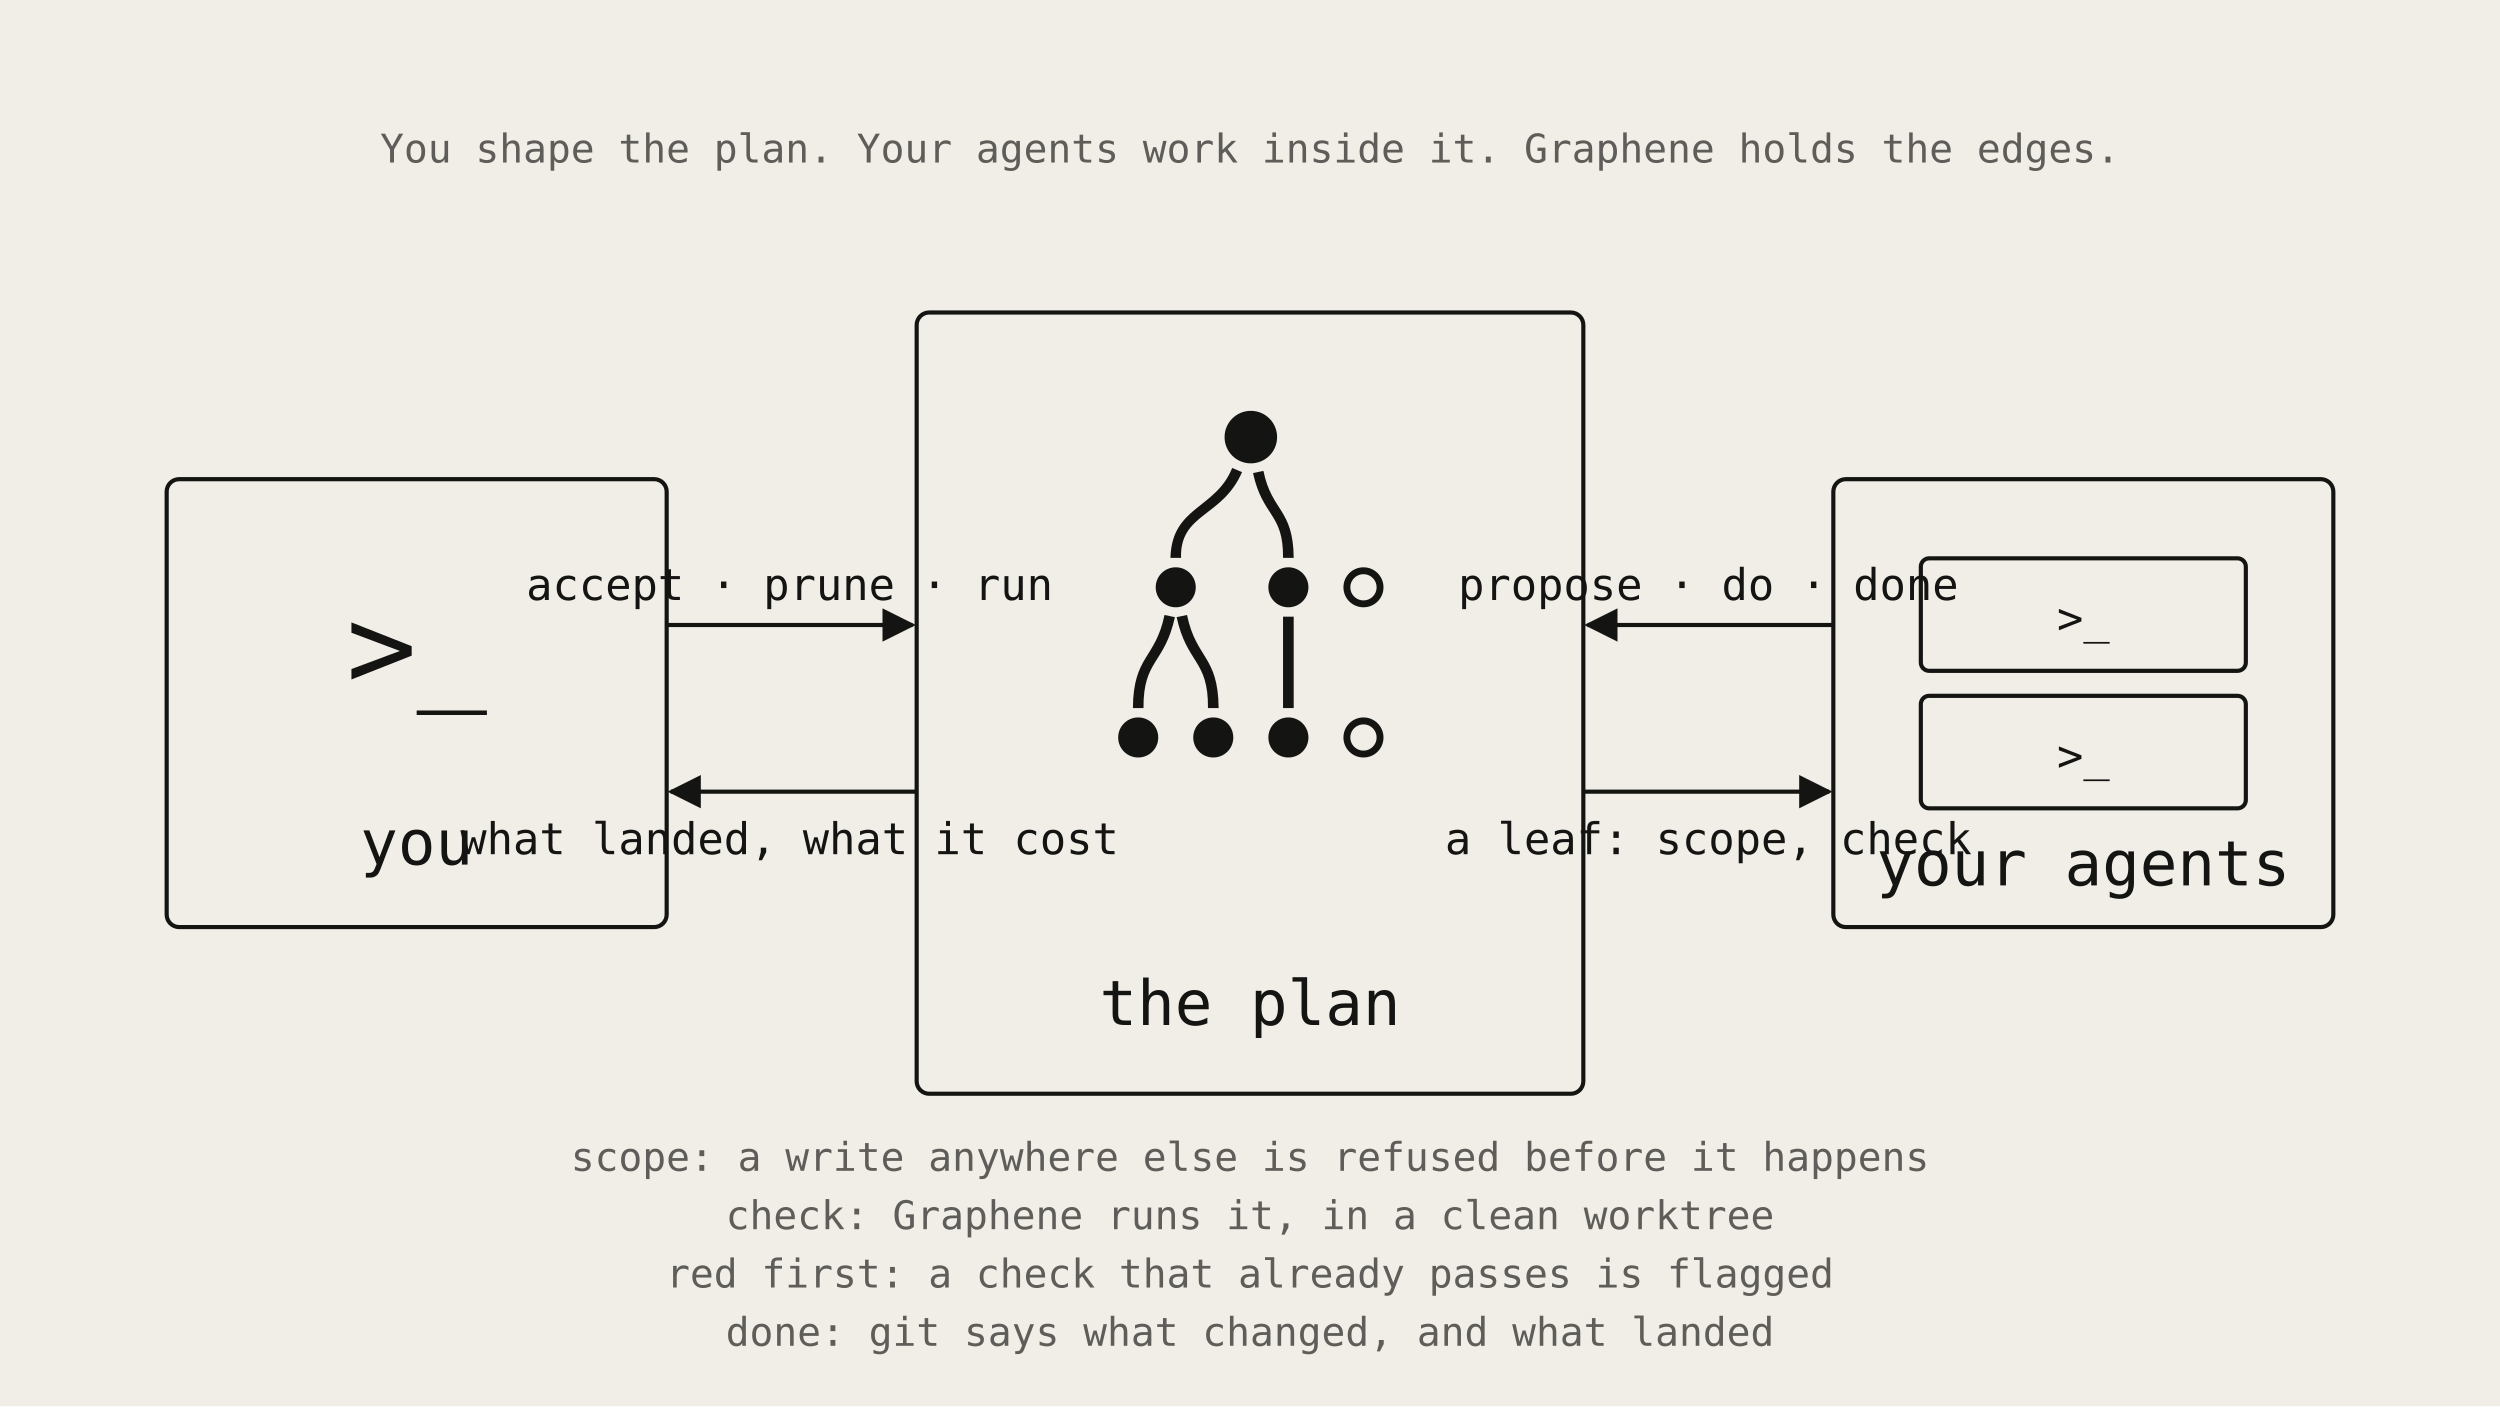
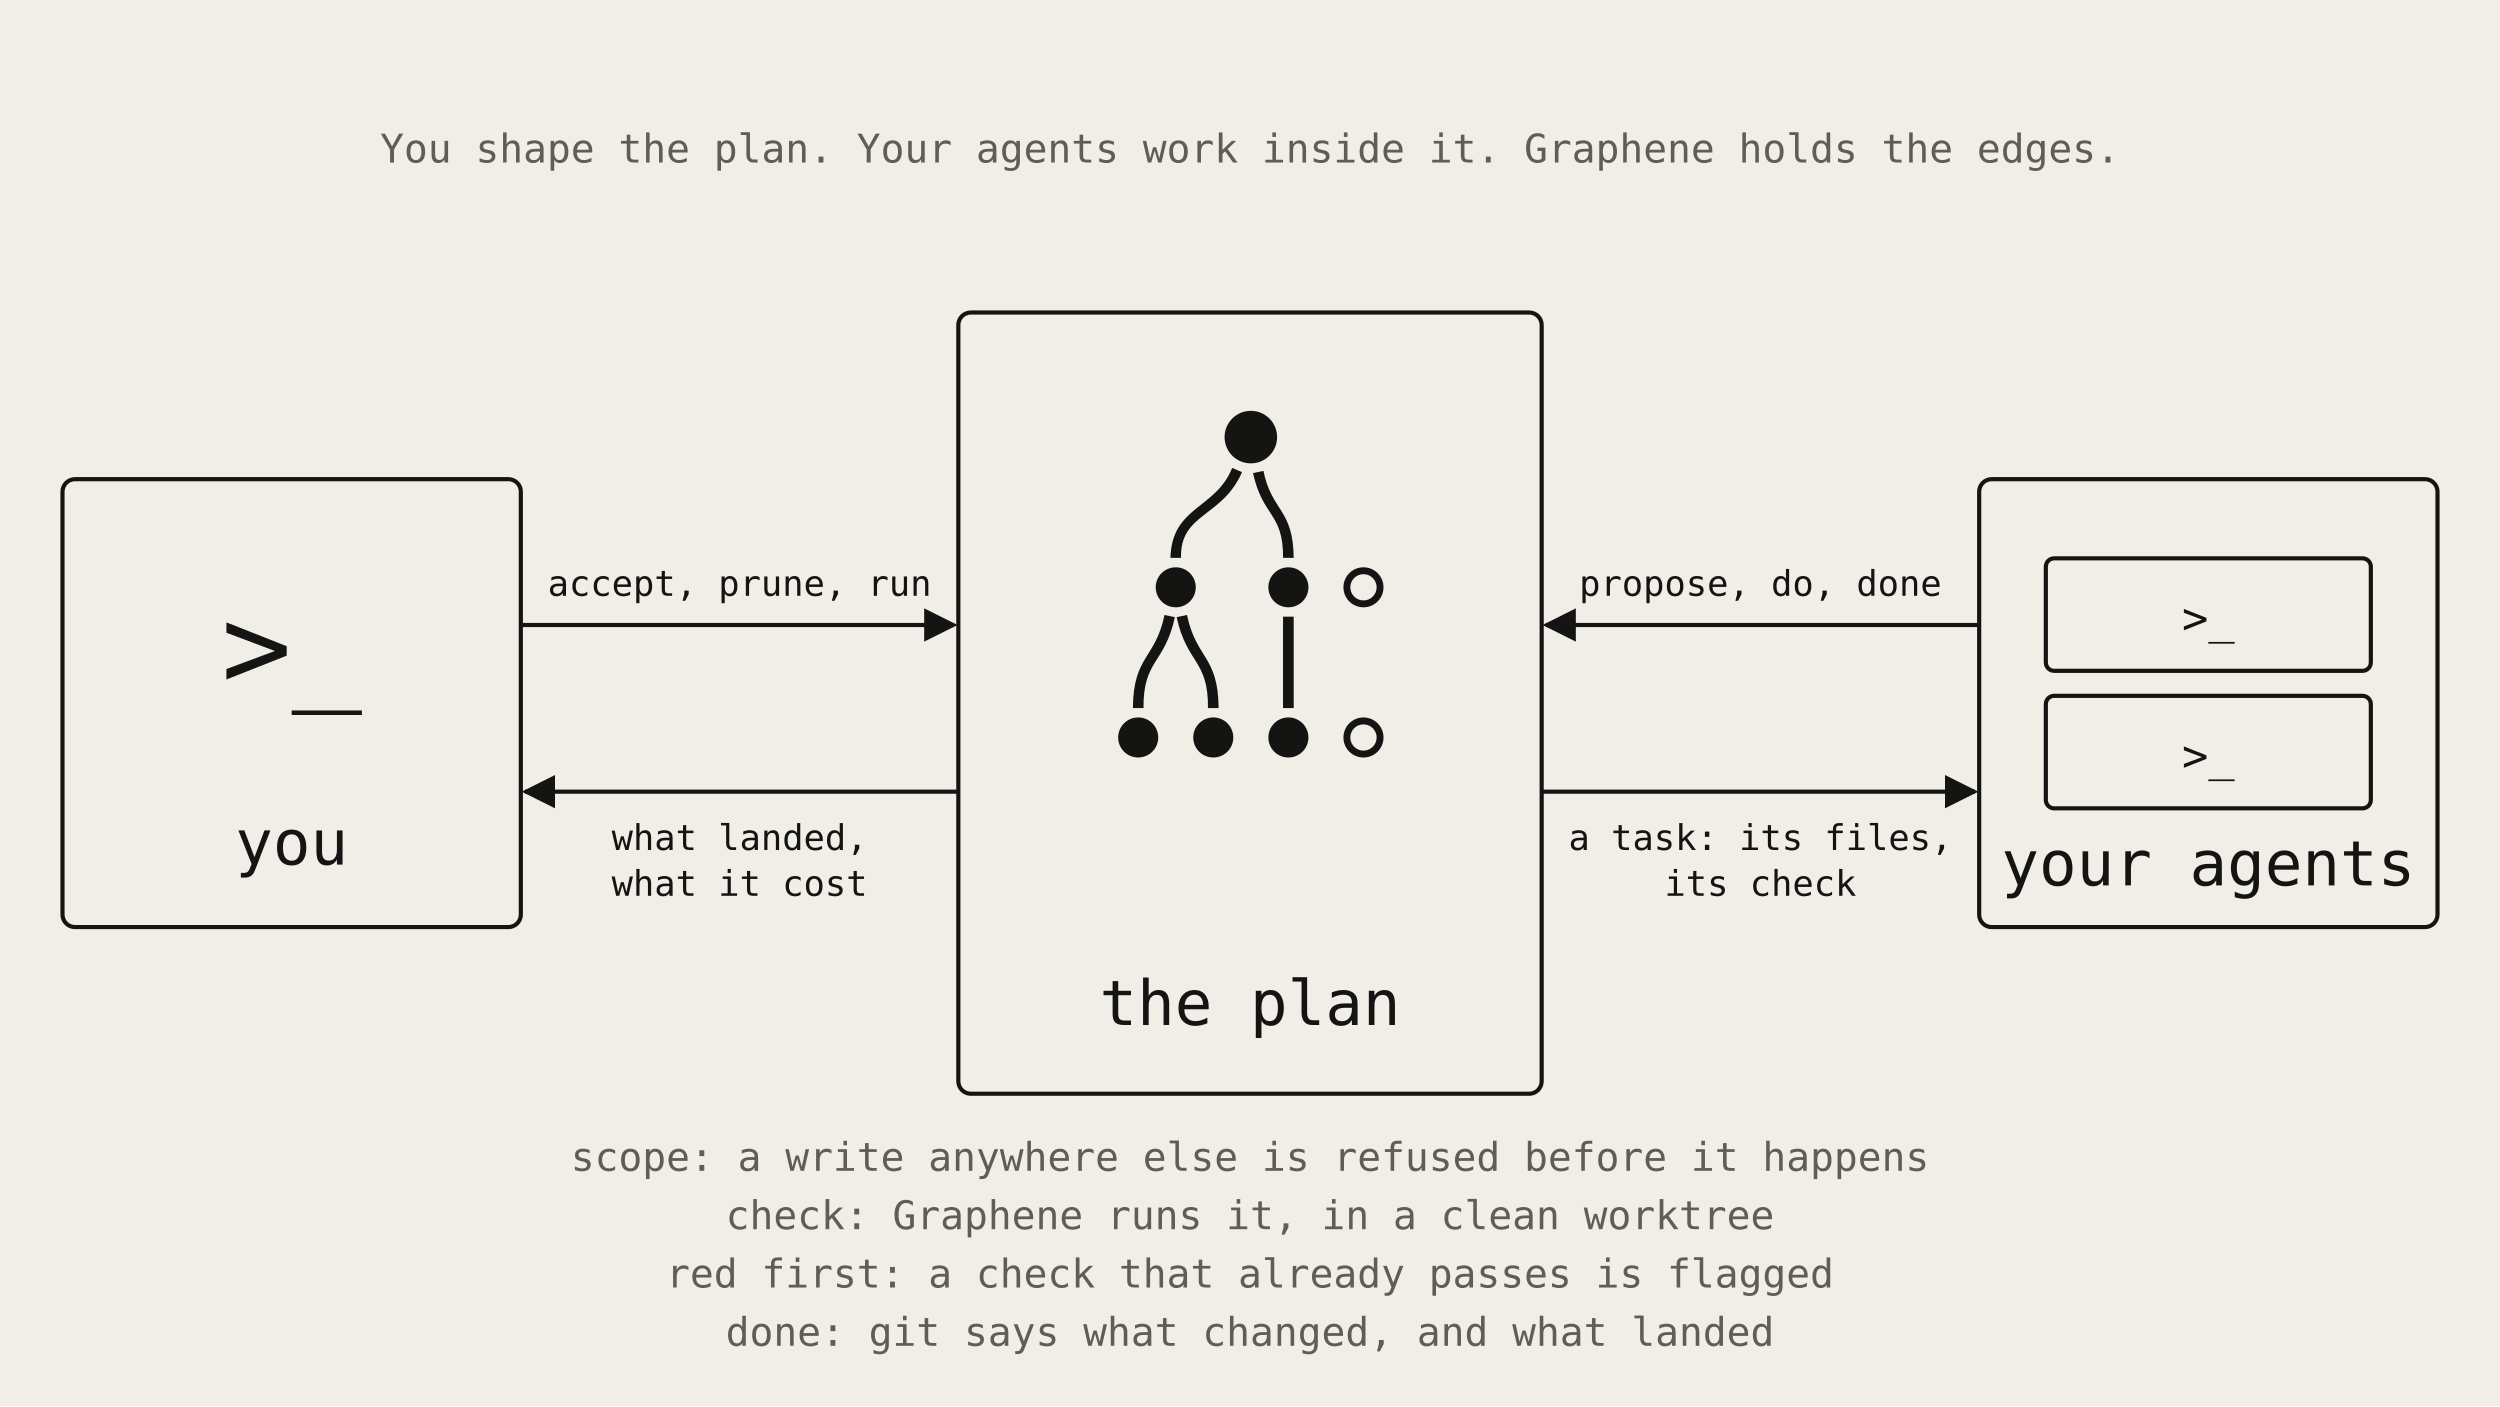
<svg xmlns="http://www.w3.org/2000/svg" viewBox="0 0 1200 675" role="img" aria-label="The loop: you shape the plan, your agents work inside it, Graphene holds the edges">
  <style>
    text { font-family: ui-monospace, "SF Mono", Menlo, Consolas, monospace; fill: #141413; }
    .box { fill: none; stroke: #141413; stroke-width: 2; }
    .line { stroke: #141413; stroke-width: 2; fill: none; }
    .big { font-size: 30px; }
    .label { font-size: 21px; }
+     .arrow { font-size: 17px; }
    .small { font-size: 19px; fill: #5E5D59; }
    .glyph { font-size: 56px; }
  </style>
  <defs>
    <marker id="head" viewBox="0 0 10 10" refX="9" refY="5" markerWidth="8" markerHeight="8" orient="auto-start-reverse">
      <path d="M 0 0 L 10 5 L 0 10 z" fill="#141413" />
    </marker>
  </defs>
  <rect width="1200" height="675" fill="#F0EEE6" />
-   <rect class="box" x="80" y="230" width="240" height="215" rx="6" />
-   <text class="glyph" x="200" y="330" text-anchor="middle">&gt;_</text>
-   <text class="big" x="200" y="415" text-anchor="middle">you</text>
-   <rect class="box" x="440" y="150" width="320" height="375" rx="6" />
+   <rect class="box" x="30" y="230" width="220" height="215" rx="6" />
+   <text class="glyph" x="140" y="330" text-anchor="middle">&gt;_</text>
+   <text class="big" x="140" y="415" text-anchor="middle">you</text>
+   <rect class="box" x="460" y="150" width="280" height="375" rx="6" />
  <g transform="translate(498 178) scale(3.2)" fill="#141413">
    <path fill-rule="evenodd" d="M48.9 29.47C50.56 29.47 51.9 30.81 51.9 32.47C51.9 34.13 50.56 35.47 48.9 35.47C47.23 35.47 45.89 34.13 45.89 32.47C45.89 30.81 47.23 29.47 48.9 29.47ZM48.9 30.5C47.81 30.5 46.92 31.38 46.92 32.47C46.92 33.56 47.81 34.44 48.9 34.44C49.98 34.44 50.87 33.56 50.87 32.47C50.87 31.38 49.98 30.5 48.9 30.5ZM48.9 51.99C50.56 51.99 51.9 53.34 51.9 55C51.9 56.66 50.56 58 48.9 58C47.23 58 45.89 56.66 45.89 55C45.89 53.34 47.23 51.99 48.9 51.99ZM48.9 53.03C47.81 53.03 46.92 53.91 46.92 55C46.92 56.09 47.81 56.97 48.9 56.97C49.98 56.97 50.87 56.09 50.87 55C50.87 53.91 49.98 53.03 48.9 53.03Z" />
    <path d="M29.2 14.57C26.7 20.79 20.14 20.29 19.94 28.06L21.53 28.06C21.34 21.33 27.73 22.01 30.68 15.19ZM32.33 15.34C33.77 21.97 36.9 21.29 36.83 28.06L38.43 28.06C38.36 20.65 35.14 21.14 33.89 15.01ZM19.05 36.62C17.69 43.22 14.37 42.69 14.31 50.58L15.9 50.58C15.84 43.3 19.07 44.01 20.61 36.95ZM20.87 36.95C22.41 44.01 25.64 43.3 25.57 50.58L27.17 50.58C27.1 42.69 23.79 43.22 22.43 36.62ZM36.83 36.88C36.83 43.67 36.83 43.05 36.83 50.58L38.43 50.58C38.43 43.05 38.43 43.67 38.43 36.88ZM15.1 51.99C16.77 51.99 18.11 53.34 18.11 55C18.11 56.66 16.77 58 15.1 58C13.44 58 12.1 56.66 12.1 55C12.1 53.34 13.44 51.99 15.1 51.99ZM26.37 51.99C28.03 51.99 29.37 53.34 29.37 55C29.37 56.66 28.03 58 26.37 58C24.71 58 23.36 56.66 23.36 55C23.36 53.34 24.71 51.99 26.37 51.99ZM37.63 51.99C39.29 51.99 40.64 53.34 40.64 55C40.64 56.66 39.29 58 37.63 58C35.97 58 34.63 56.66 34.63 55C34.63 53.34 35.97 51.99 37.63 51.99ZM20.74 29.47C22.4 29.47 23.74 30.81 23.74 32.47C23.74 34.13 22.4 35.47 20.74 35.47C19.08 35.47 17.73 34.13 17.73 32.47C17.73 30.81 19.08 29.47 20.74 29.47ZM37.63 29.47C39.29 29.47 40.64 30.81 40.64 32.47C40.64 34.13 39.29 35.47 37.63 35.47C35.97 35.47 34.63 34.13 34.63 32.47C34.63 30.81 35.97 29.47 37.63 29.47ZM32 6C34.18 6 35.94 7.76 35.94 9.94C35.94 12.12 34.18 13.88 32 13.88C29.82 13.88 28.06 12.12 28.06 9.94C28.06 7.76 29.82 6 32 6Z" />
  </g>
  <text class="big" x="600" y="492" text-anchor="middle">the plan</text>
  <text class="small" x="600" y="562" text-anchor="middle">scope: a write anywhere else is refused before it happens</text>
  <text class="small" x="600" y="590" text-anchor="middle">check: Graphene runs it, in a clean worktree</text>
  <text class="small" x="600" y="618" text-anchor="middle">red first: a check that already passes is flagged</text>
  <text class="small" x="600" y="646" text-anchor="middle">done: git says what changed, and what landed</text>
-   <rect class="box" x="880" y="230" width="240" height="215" rx="6" />
-   <rect class="box" x="922" y="268" width="156" height="54" rx="4" />
-   <text class="label" x="1000" y="304" text-anchor="middle">&gt;_</text>
-   <rect class="box" x="922" y="334" width="156" height="54" rx="4" />
-   <text class="label" x="1000" y="370" text-anchor="middle">&gt;_</text>
-   <text class="big" x="1000" y="425" text-anchor="middle">your agents</text>
-   <line class="line" x1="320" y1="300" x2="438" y2="300" marker-end="url(#head)" />
-   <text class="label" x="379" y="288" text-anchor="middle">accept · prune · run</text>
-   <line class="line" x1="440" y1="380" x2="322" y2="380" marker-end="url(#head)" />
-   <text class="label" x="379" y="410" text-anchor="middle">what landed, what it cost</text>
-   <line class="line" x1="880" y1="300" x2="762" y2="300" marker-end="url(#head)" />
-   <text class="label" x="820" y="288" text-anchor="middle">propose · do · done</text>
-   <line class="line" x1="760" y1="380" x2="878" y2="380" marker-end="url(#head)" />
-   <text class="label" x="820" y="410" text-anchor="middle">a leaf: scope, check</text>
+   <rect class="box" x="950" y="230" width="220" height="215" rx="6" />
+   <rect class="box" x="982" y="268" width="156" height="54" rx="4" />
+   <text class="label" x="1060" y="304" text-anchor="middle">&gt;_</text>
+   <rect class="box" x="982" y="334" width="156" height="54" rx="4" />
+   <text class="label" x="1060" y="370" text-anchor="middle">&gt;_</text>
+   <text class="big" x="1060" y="425" text-anchor="middle">your agents</text>
+   <line class="line" x1="250" y1="300" x2="458" y2="300" marker-end="url(#head)" />
+   <text class="arrow" x="355" y="286" text-anchor="middle">accept, prune, run</text>
+   <line class="line" x1="460" y1="380" x2="252" y2="380" marker-end="url(#head)" />
+   <text class="arrow" x="355" y="408" text-anchor="middle">what landed,</text>
+   <text class="arrow" x="355" y="430" text-anchor="middle">what it cost</text>
+   <line class="line" x1="950" y1="300" x2="742" y2="300" marker-end="url(#head)" />
+   <text class="arrow" x="845" y="286" text-anchor="middle">propose, do, done</text>
+   <line class="line" x1="740" y1="380" x2="948" y2="380" marker-end="url(#head)" />
+   <text class="arrow" x="845" y="408" text-anchor="middle">a task: its files,</text>
+   <text class="arrow" x="845" y="430" text-anchor="middle">its check</text>
  <text class="small" x="600" y="78" text-anchor="middle">You shape the plan. Your agents work inside it. Graphene holds the edges.</text>
</svg>
